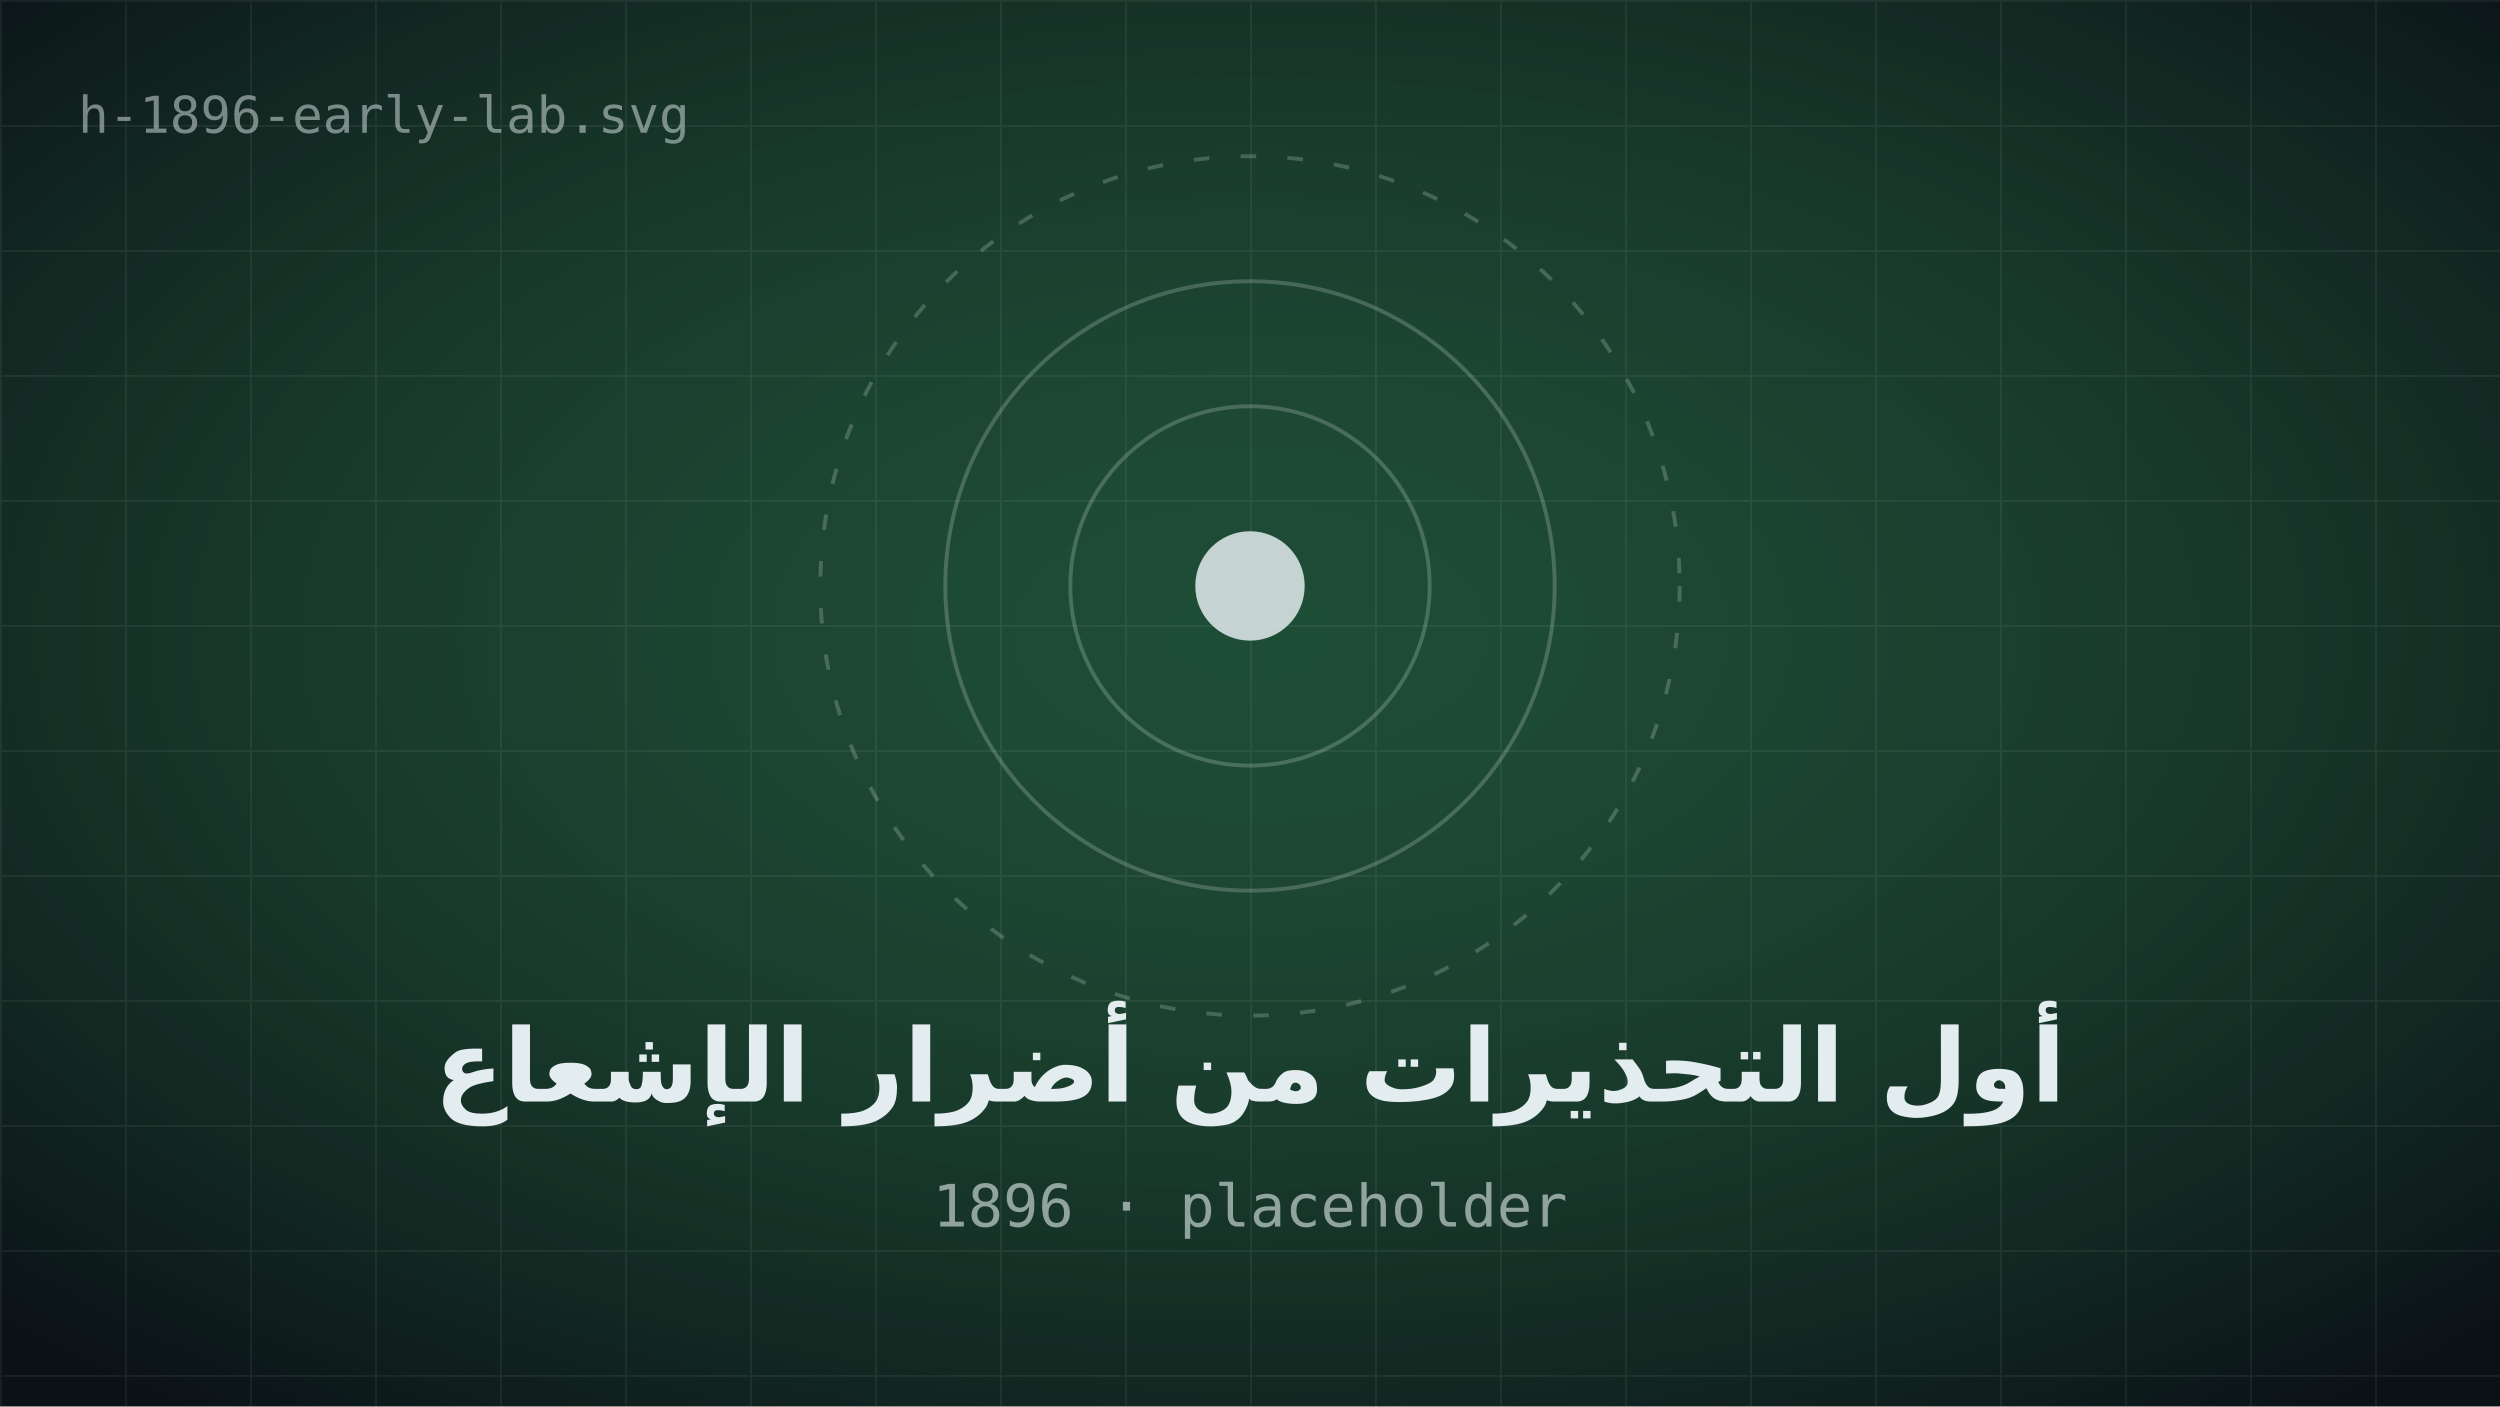
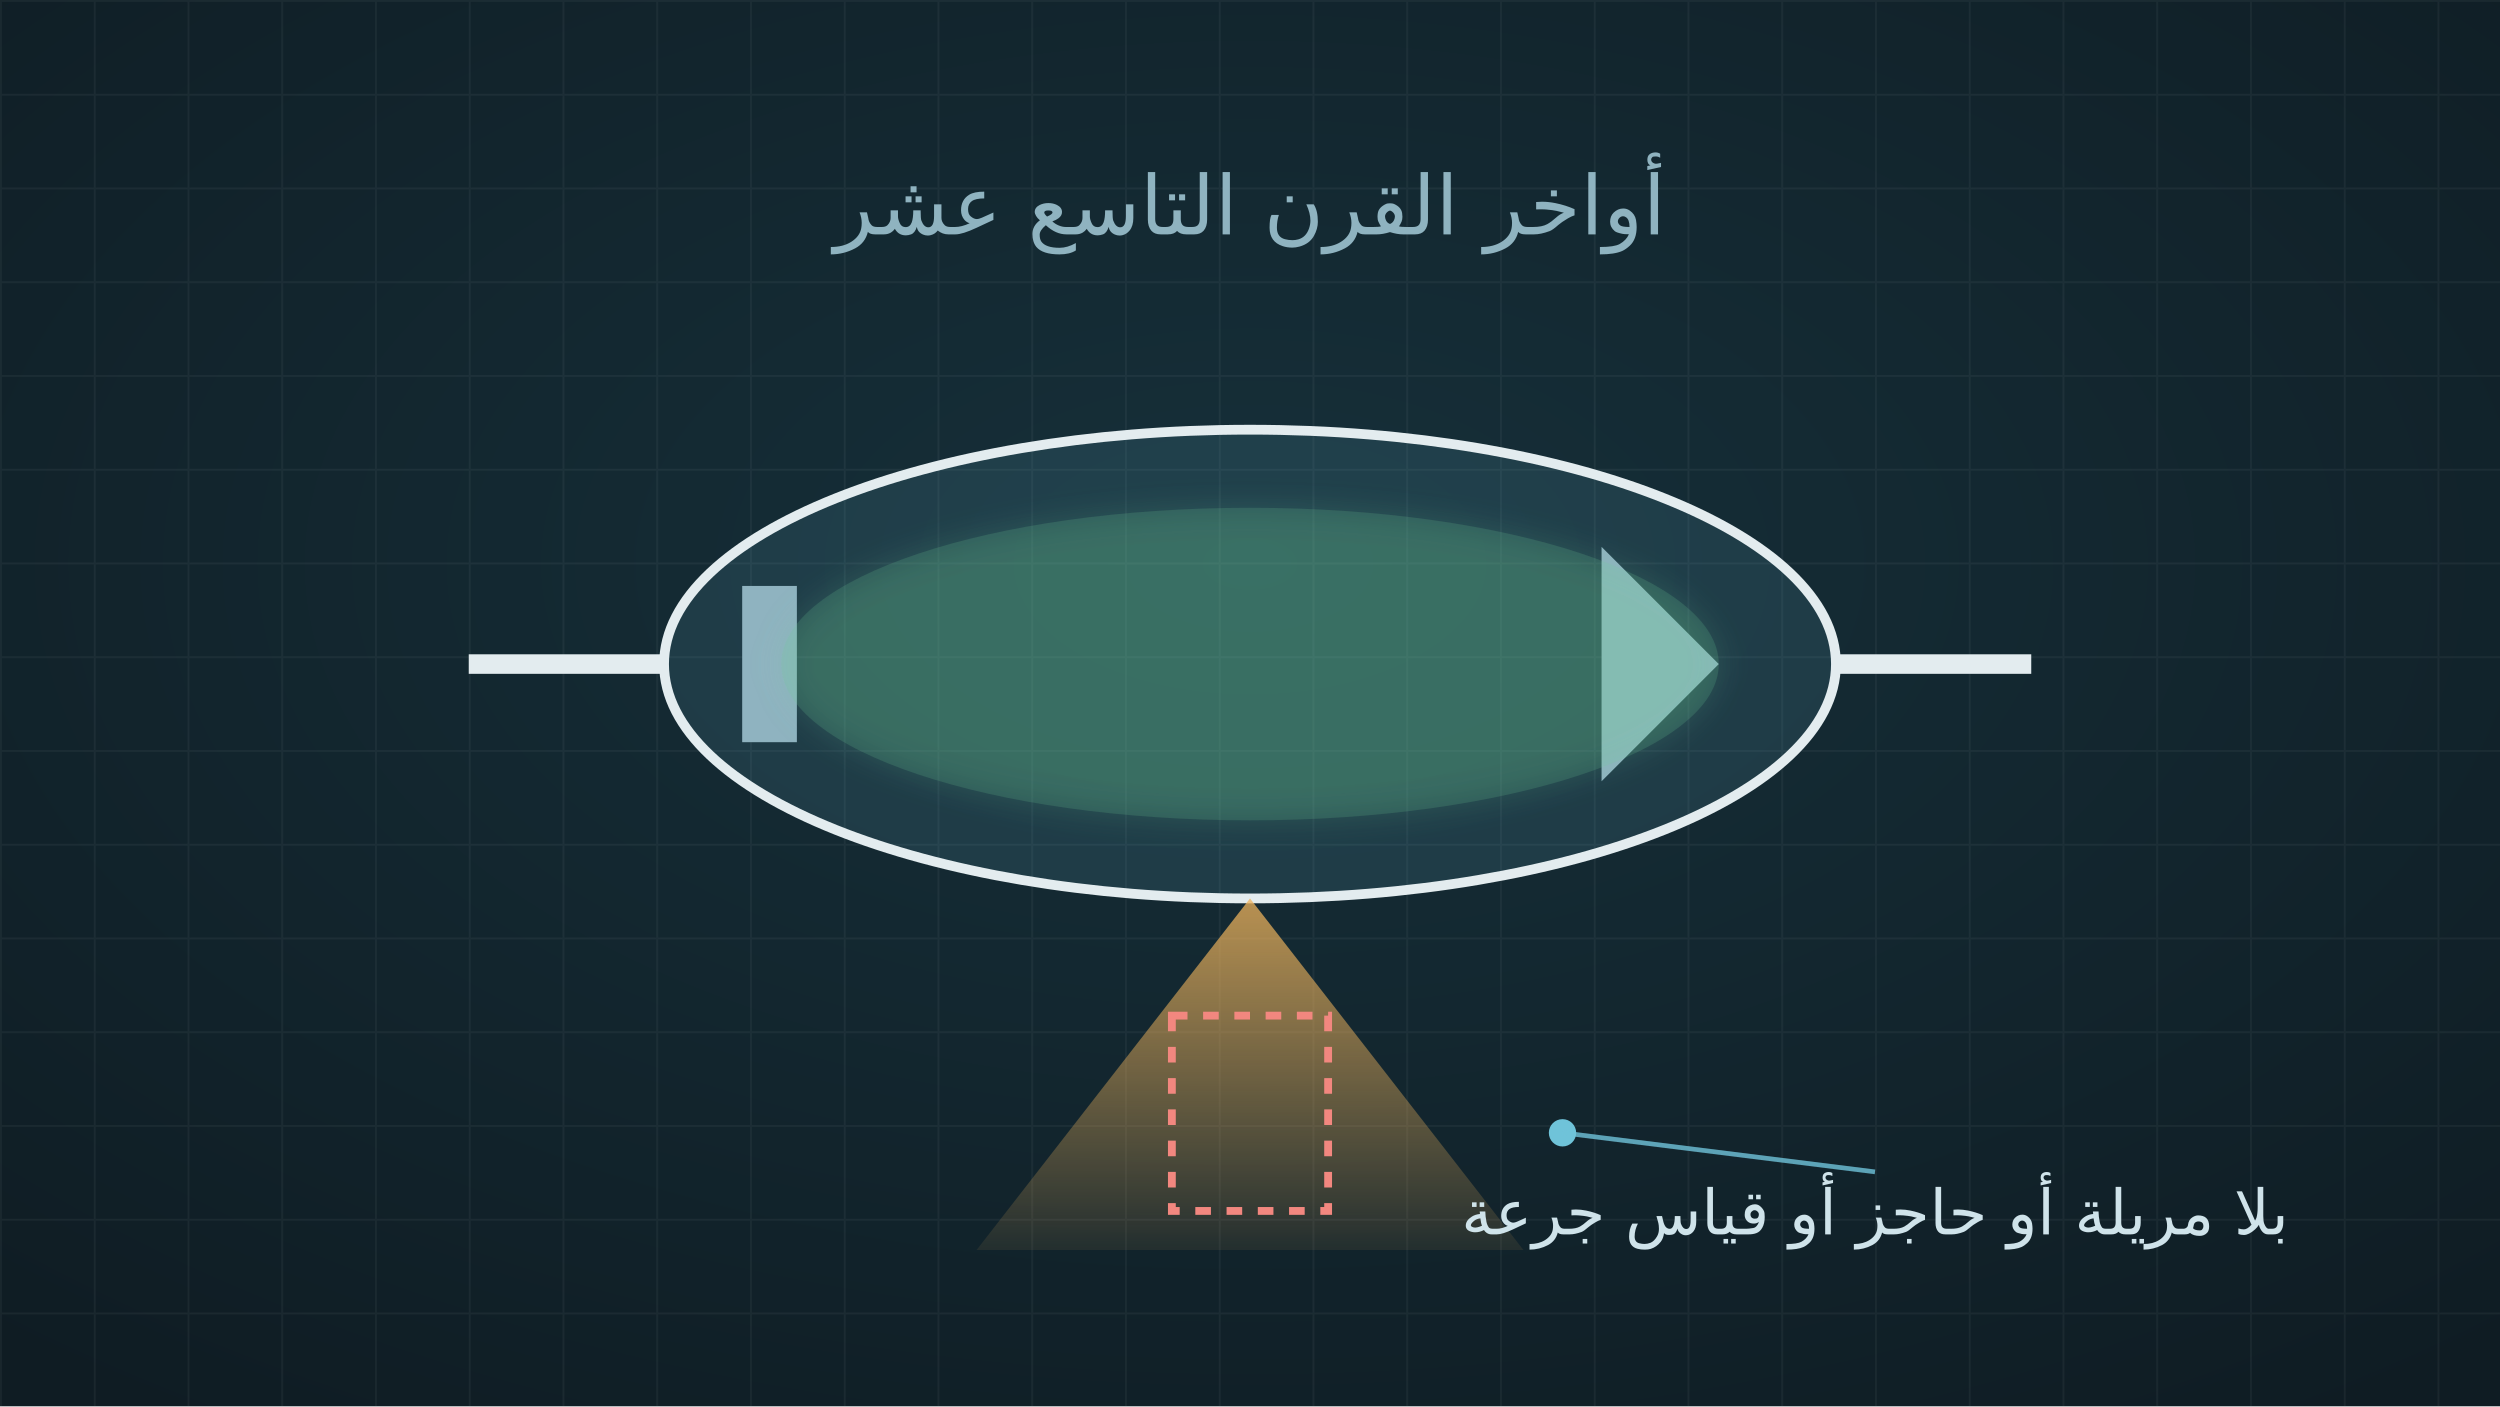
- <svg xmlns="http://www.w3.org/2000/svg" viewBox="0 0 640 360" width="640" height="360">
+ <svg xmlns="http://www.w3.org/2000/svg" viewBox="0 0 640 360" width="640" height="360" role="img" aria-label="أنبوب أشعة مبكر بلا حماية">
  <defs>
-     <radialGradient id="g" cx="50%" cy="45%" r="70%">
-       <stop offset="0" stop-color="#2e7d4f" stop-opacity=".55" />
-       <stop offset="1" stop-color="#0b1216" />
+     <radialGradient id="bgg" cx="50%" cy="40%" r="75%">
+       <stop offset="0" stop-color="#16303a" />
+       <stop offset="1" stop-color="#0f1c23" />
    </radialGradient>
-     <pattern id="p" width="32" height="32" patternUnits="userSpaceOnUse">
-       <path d="M32 0H0V32" fill="none" stroke="#ffffff" stroke-opacity=".06" />
+     <pattern id="grid" width="24" height="24" patternUnits="userSpaceOnUse">
+       <path d="M24 0H0V24" fill="none" stroke="#ffffff" stroke-opacity=".045" />
    </pattern>
+     <linearGradient id="beam" x1="0" y1="0" x2="0" y2="1">
+       <stop offset="0" stop-color="#f0b45c" stop-opacity=".75" />
+       <stop offset="1" stop-color="#f0b45c" stop-opacity=".08" />
+     </linearGradient>
+     <filter id="glow" x="-50%" y="-50%" width="200%" height="200%">
+       <feGaussianBlur stdDeviation="4" result="b" />
+       <feMerge>
+         <feMergeNode in="b" />
+         <feMergeNode in="SourceGraphic" />
+       </feMerge>
+     </filter>
+     <filter id="soft">
+       <feGaussianBlur stdDeviation="1.2" />
+     </filter>
+     <marker id="arr" viewBox="0 0 10 10" refX="8" refY="5" markerWidth="7" markerHeight="7" orient="auto-start-reverse">
+       <path d="M0 0L10 5L0 10z" fill="#6fc3d9" />
+     </marker>
  </defs>
-   <rect width="640" height="360" fill="#0b1216" />
-   <rect width="640" height="360" fill="url(#g)" />
-   <rect width="640" height="360" fill="url(#p)" />
-   <g fill="none" stroke="#e3ecef" stroke-opacity=".22">
-     <circle cx="320" cy="150" r="46" />
-     <circle cx="320" cy="150" r="78" />
-     <circle cx="320" cy="150" r="110" stroke-dasharray="4 8" />
-   </g>
-   <circle cx="320" cy="150" r="14" fill="#e3ecef" fill-opacity=".85" />
-   <text x="320" y="282" text-anchor="middle" font-family="Tahoma, 'IBM Plex Sans Arabic', sans-serif" font-size="26" font-weight="600" fill="#e3ecef" direction="rtl">أول التحذيرات من أضرار الإشعاع</text>
-   <text x="320" y="314" text-anchor="middle" font-family="Menlo, monospace" font-size="15" fill="#e3ecef" fill-opacity=".6">1896 · placeholder</text>
-   <text x="20" y="34" font-family="Menlo, monospace" font-size="13" fill="#e3ecef" fill-opacity=".5">h-1896-early-lab.svg</text>
+   <rect width="640" height="360" fill="url(#bgg)" />
+   <rect width="640" height="360" fill="url(#grid)" />
+   <ellipse cx="320" cy="170" rx="150" ry="60" fill="#6fc3d9" fill-opacity=".12" stroke="#e3ecef" stroke-width="2.5" />
+   <path d="M170 170H120M470 170H520" stroke="#e3ecef" stroke-width="5" />
+   <rect x="190" y="150" width="14" height="40" fill="#8fb3c0" />
+   <path d="M410 140L440 170L410 200z" fill="#8fb3c0" />
+   <ellipse cx="320" cy="170" rx="120" ry="40" fill="#6fcf97" fill-opacity=".18" filter="url(#glow)" />
+   <path d="M320 230L250 320H390z" fill="url(#beam)" />
+   <path d="M300 260h40v50h-40z" fill="none" stroke="#f2877f" stroke-width="2" stroke-dasharray="4 4" />
+   <circle cx="400" cy="290" r="3.5" fill="#6fc3d9" />
+   <path d="M400 290L480 300" stroke="#6fc3d9" stroke-width="1.2" stroke-opacity=".8" />
+   <text x="480" y="316" font-family="Tajawal, Tahoma, Arial, sans-serif" font-size="16" font-weight="500" fill="#cfe3ea" text-anchor="middle" direction="rtl">بلا مريلة أو حاجز أو قياس جرعة</text>
+   <text x="320" y="60" font-family="Tajawal, Tahoma, Arial, sans-serif" font-size="21" font-weight="500" fill="#8fb3c0" text-anchor="middle" direction="rtl">أواخر القرن التاسع عشر</text>
</svg>
